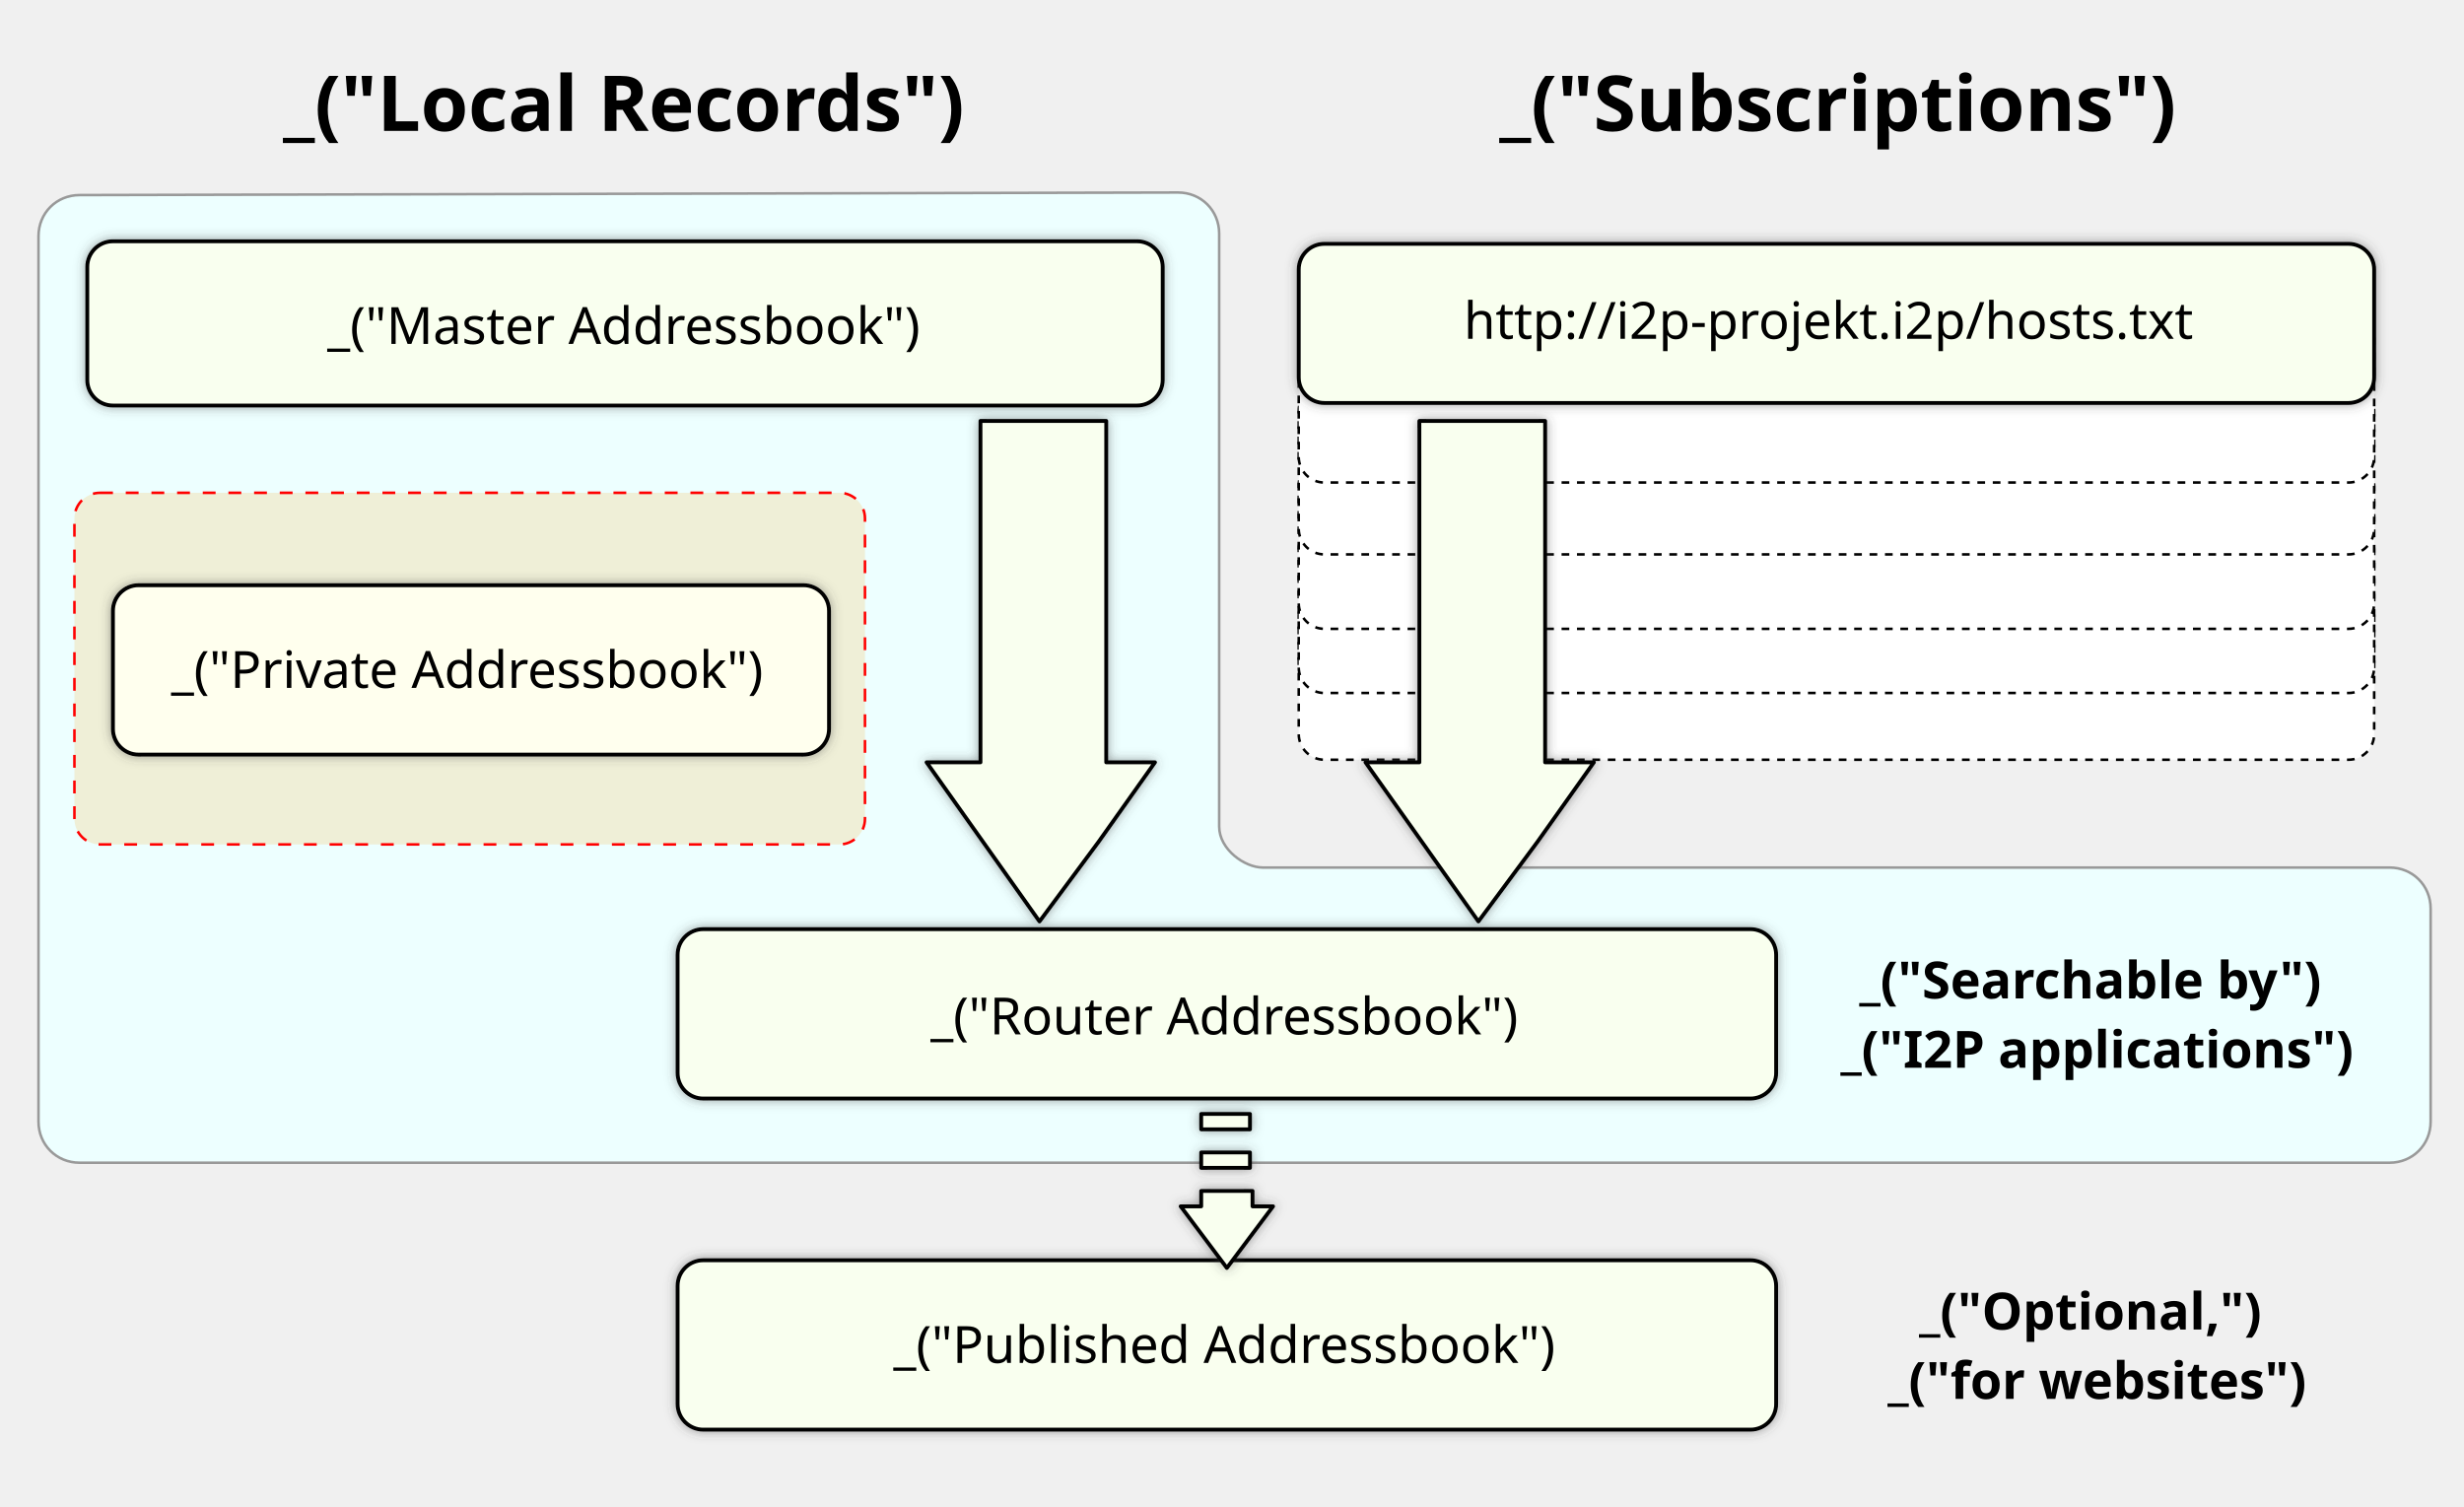
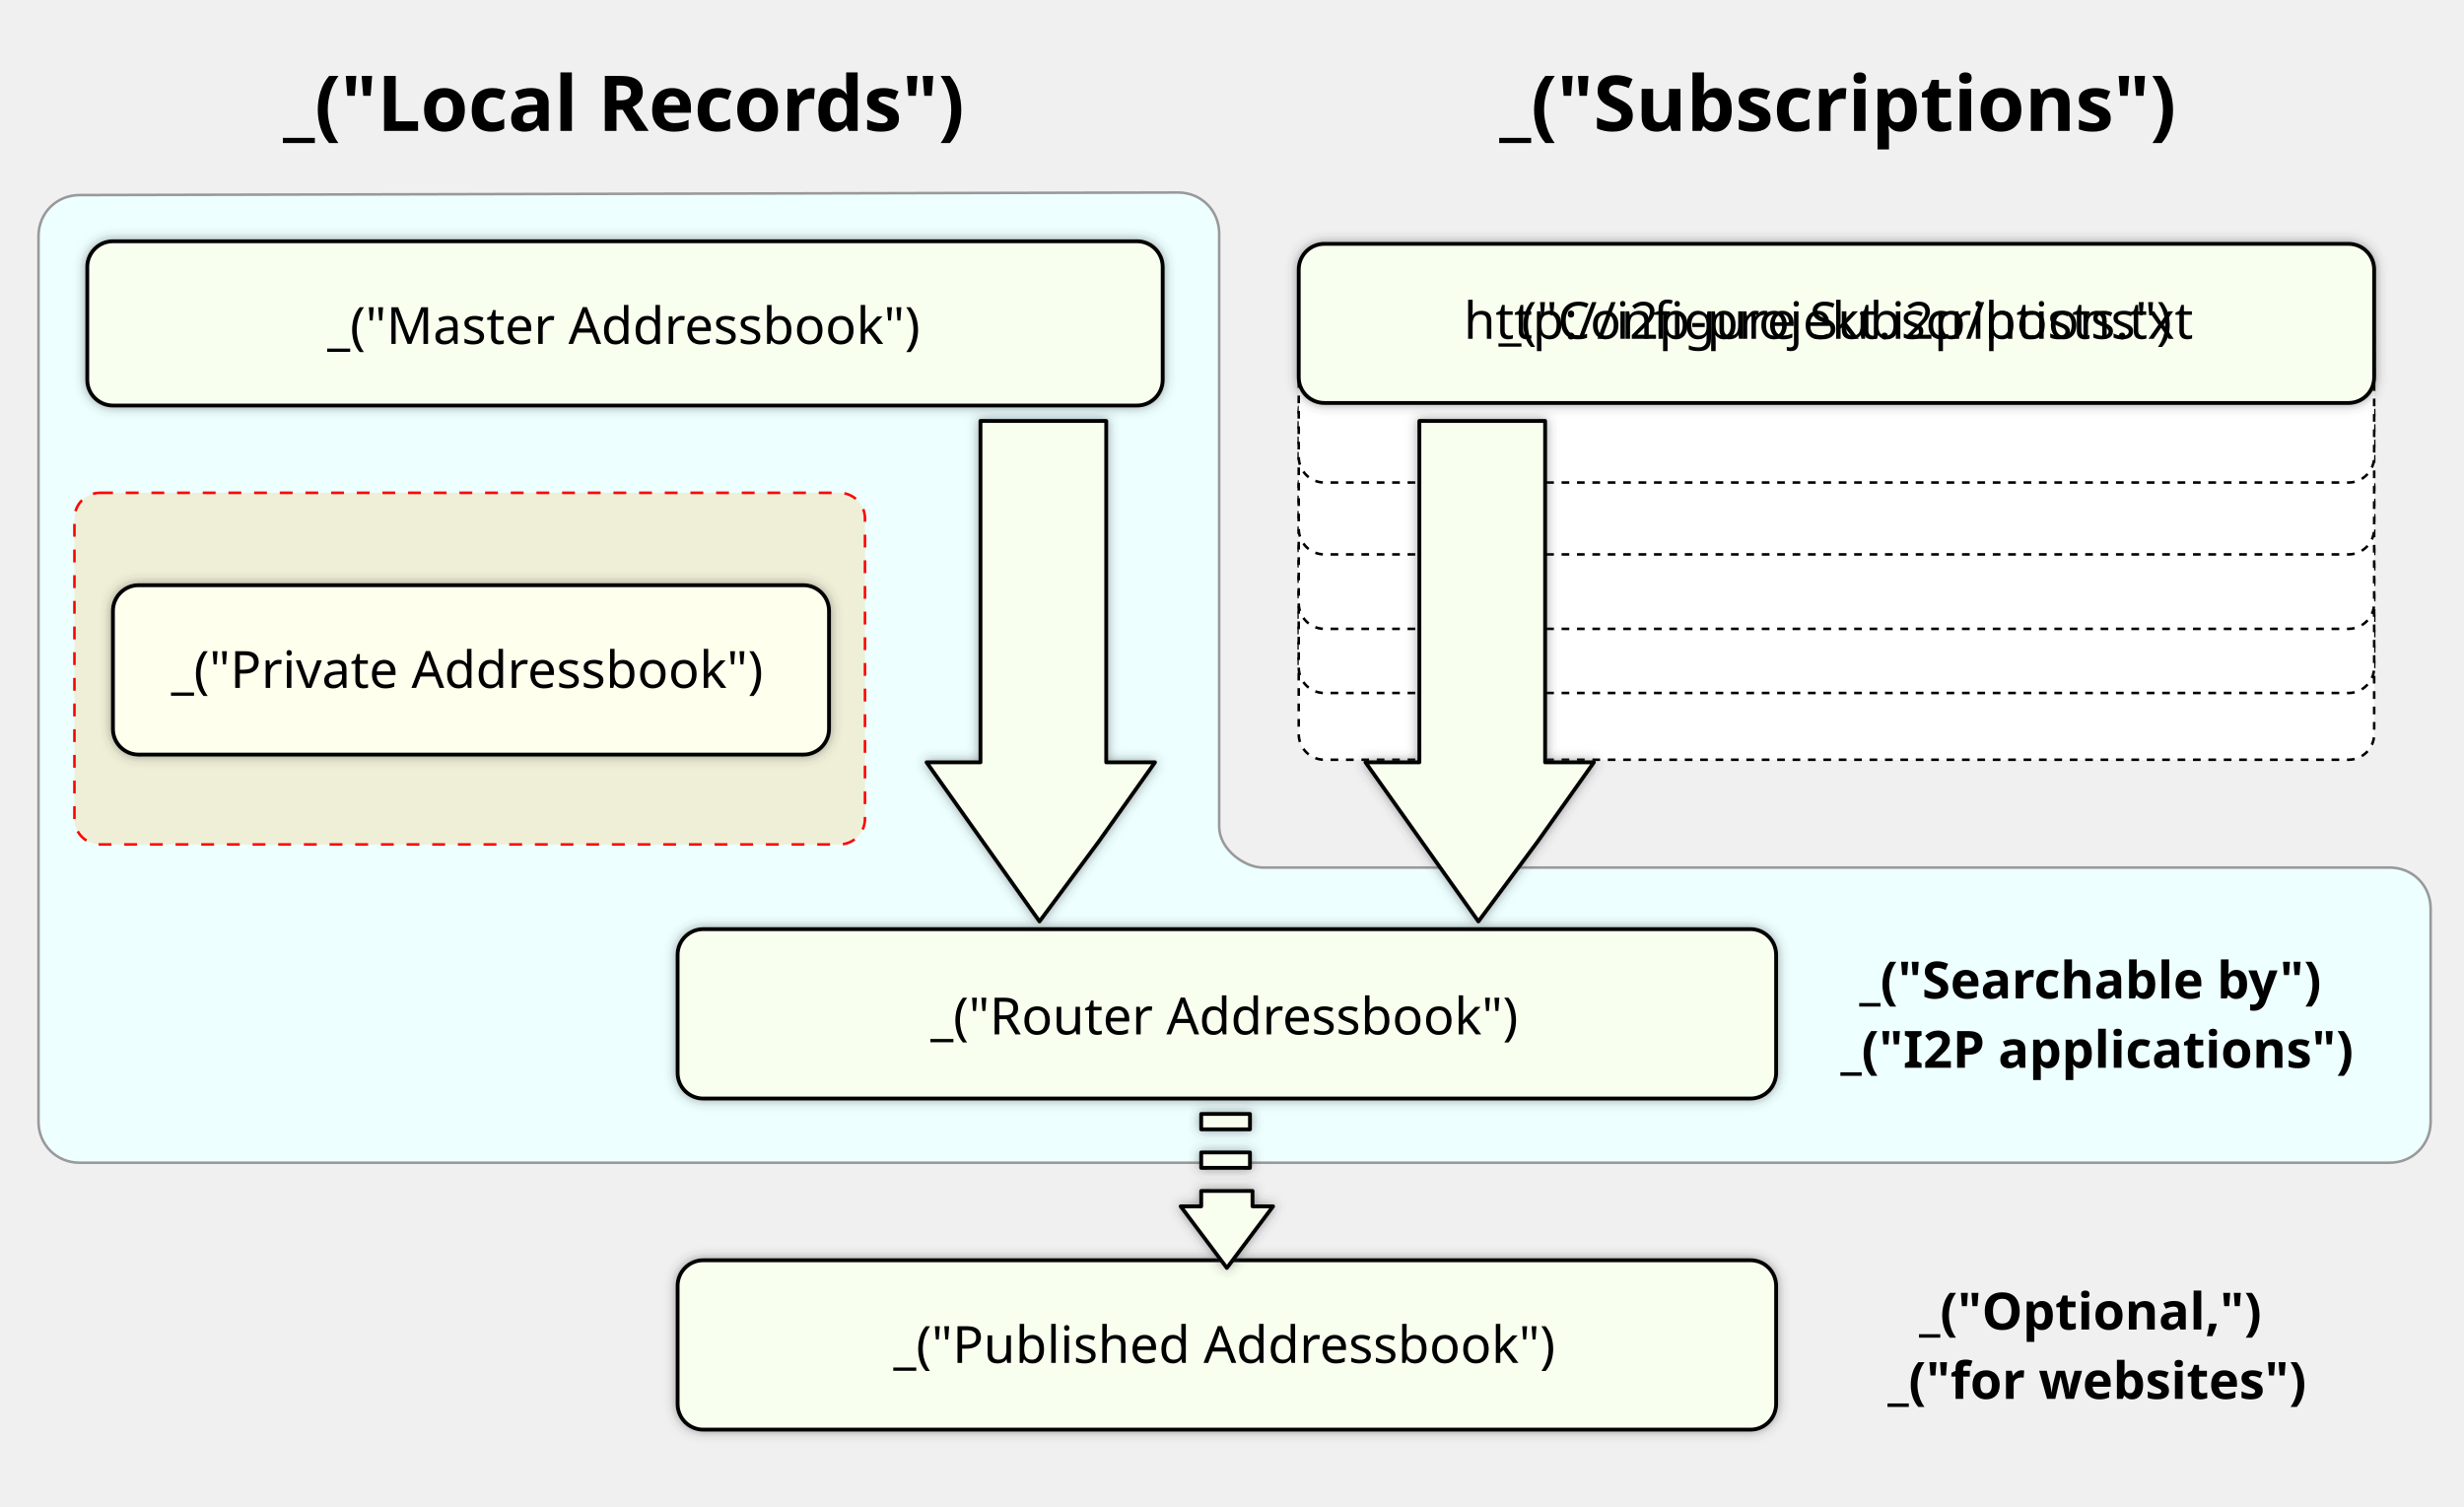
<svg xmlns="http://www.w3.org/2000/svg" xmlns:xlink="http://www.w3.org/1999/xlink" viewBox="0 0 960 587">
-   <style>
-     .a, .subs { fill: #fff; stroke-linejoin: round; stroke-width: 1.5; stroke: #000; } .b, .c, .d, .e, .f, .g { font-family: "Droid Sans", "Noto Sans", Ubuntu, "Segoe UI", "Lucida Grande", "Bitstream Vera Sans", Verdana, sans-serif; font-feature-settings: normal; font-variant-caps: normal; font-variant-ligatures: normal; font-variant-numeric: normal; text-align: center; text-anchor: middle; } .b, .c, .f, .g { font-size: 20px; } .d, .e { font-size: 30px; } .d, .f { font-weight: bold; } #space { fill: #edffff; stroke-linejoin: round; stroke-width: 1; stroke: #999; } text.tooltip:hover { fill: #090; } path.tooltip, rect.tooltip { fill: #F9FFEF; } .book:hover rect, .subscriptions:hover rect { fill: url(#hover); } .private:hover { fill: url(#hover2); } .pbook:hover rect { fill: url(#hover2); } path.tooltip:hover { fill: url(#arrow); } .private { fill: #ffffee; } .privatezone { stroke: #f00; fill: #efefd7; stroke-dasharray: 5,5; stroke-width: 1; stroke-linejoin: round; } .subs { stroke-dasharray: 3,3; stroke-width: 1; } a:hover text { cursor: pointer; fill: #f60; } a:active text { fill: #d30; } .a { filter: drop-shadow(0 0 2px rgba(64,64,64,0.5)); } .book rect:active, .pbook rect:active, #sublist:active rect { filter: none; } a { outline: none; } .hideonhover:hover #hoverhide, .hideonhover:active #hoverhide { fill: none; } .hideonhover:hover #hovershow { fill: #f60; } .hideonhover:active #hovershow { fill: #d30; } #hovershow { fill: none; }
-   </style>
+   <style>.a{stroke-width:1.5;fill:#fff;stroke:#000}#space,.a,.subs{stroke-linejoin:round}#space{fill:#edffff;stroke-width:1;stroke:#999}.subs{fill:#fff;stroke:#000}.b,.c,.d,.e,.f,.g{font-family:"Droid Sans","Noto Sans",Ubuntu,"Segoe UI","Lucida Grande","Bitstream Vera Sans",Verdana,sans-serif;font-feature-settings:normal;font-variant-caps:normal;font-variant-ligatures:normal;font-variant-numeric:normal;text-align:center;text-anchor:middle}.b,.c,.f,.g{font-size:20px}.d,.e{font-size:30px}.d,.f{font-weight:700}text.tooltip:hover{fill:#090}path.tooltip,rect.tooltip{fill:#f9ffef}.book:hover rect,.subscriptions:hover rect{fill:url(#hover)}.pbook:hover rect,.private:hover{fill:url(#hover2)}path.tooltip:hover{fill:url(#arrow)}.private{fill:#ffe}.privatezone{stroke:red;fill:#efefd7;stroke-dasharray:5,5;stroke-width:1;stroke-linejoin:round}.subs{stroke-dasharray:3,3;stroke-width:1}a:hover text{cursor:pointer;fill:#f60}a:active text{fill:#d30}.a{filter:drop-shadow(0 0 2px rgba(64,64,64,.5))}#sublist:active rect,.book rect:active,.pbook rect:active{filter:none}a{outline:0}#hovershow,.hideonhover:active #hoverhide,.hideonhover:hover #hoverhide{fill:none}.hideonhover:hover #hovershow{fill:#f60}.hideonhover:active #hovershow{fill:#d30}</style>
  <defs>
    <linearGradient id="hover" x2="0" y2="1">
      <stop offset="50%" stop-color="#fff" />
      <stop offset="50%" stop-color="#cfc" />
    </linearGradient>
    <linearGradient id="hover2" x2="0" y2="1">
      <stop offset="50%" stop-color="#fff" />
      <stop offset="50%" stop-color="#ffa" />
    </linearGradient>
    <linearGradient id="arrow" x2="0" y2="1">
      <stop offset="10%" stop-color="#fff" />
      <stop offset="50%" stop-color="#cfc" />
      <stop offset="100%" stop-color="#efe" />
    </linearGradient>
  </defs>
  <path id="space" d="M31 76c-9 0-16 7-16 16v345c0 9 7 16 16 16h900c9 0 16-7 16-16v-83c0-9-7-16-16-16H492c-7 0-17-7-17-16V91c0-9-7-16-16-16z" />
-   <rect class="privatezone" width="308" height="137" x="29" y="192" ry="10" />
-   <a xlink:href="/susidns/addressbook?book=published" target="_parent" class="book">
-     <rect class="a tooltip" width="428" height="66" x="264" y="491" ry="10">
-     </rect>
-     <text class="b" x="477" y="531">
-       <tspan class="c" x="477" y="531">_("Published Addressbook")</tspan>
+   <rect width="308" height="137" x="29" y="192" class="privatezone" ry="10" />
+   <a class="book" target="_parent" xlink:href="/susidns/addressbook?book=published">
+     <rect width="428" height="66" x="264" y="491" class="a tooltip" ry="10" />
+     <text x="477" y="531" class="b">
+       <tspan x="477" y="531" class="c">_("Published Addressbook")</tspan>
    </text>
  </a>
-   <path class="a tooltip" d="M468 418v7h19v-7zm0 16v6h19v-6zm0 15v6h19v-6zm0 15v6h-8l9 12 9 12 9-12 9-12h-8v-6z">
-     </path>
-   <a xlink:href="/susidns/addressbook?book=router" target="_parent" class="book">
-     <rect class="a tooltip" width="428" height="66" x="264" y="362" ry="10">
-     </rect>
-     <text class="b" x="477" y="403">
-       <tspan class="c" x="477" y="403">_("Router Addressbook")</tspan>
+   <path d="M468 418v7h19v-7zm0 16v6h19v-6zm0 15v6h19v-6zm0 15v6h-8l9 12 9 12 9-12 9-12h-8v-6z" class="a tooltip" />
+   <a class="book" target="_parent" xlink:href="/susidns/addressbook?book=router">
+     <rect width="428" height="66" x="264" y="362" class="a tooltip" ry="10" />
+     <text x="477" y="403" class="b">
+       <tspan x="477" y="403" class="c">_("Router Addressbook")</tspan>
    </text>
  </a>
-   <a xlink:href="/susidns/addressbook?book=private" target="_parent" class="pbook">
-     <rect class="a private" width="279" height="66" x="44" y="228" ry="10">
-     </rect>
-     <text class="b" x="182" y="268">
-       <tspan class="c" x="182" y="268">_("Private Addressbook")</tspan>
+   <a class="pbook" target="_parent" xlink:href="/susidns/addressbook?book=private">
+     <rect width="279" height="66" x="44" y="228" class="a private" ry="10" />
+     <text x="182" y="268" class="b">
+       <tspan x="182" y="268" class="c">_("Private Addressbook")</tspan>
    </text>
  </a>
-   <text class="d tooltip" x="243" y="51">
-     <tspan class="e" x="243" y="51">_("Local Records")</tspan>
+   <text x="243" y="51" class="d tooltip">
+     <tspan x="243" y="51" class="e">_("Local Records")</tspan>
  </text>
-   <a xlink:href="/help#addressbooksubs" target="_top">
-     <text class="d" x="716" y="51">
-       <tspan class="e" x="716" y="51">_("Subscriptions")</tspan>
+   <a target="_top" xlink:href="/help#addressbooksubs">
+     <text x="716" y="51" class="d">
+       <tspan x="716" y="51" class="e">_("Subscriptions")</tspan>
    </text>
  </a>
  <g class="subscriptions hideonhover">
-     <a id="sublist" xlink:href="/susidns/subscriptions" target="_parent">
-       <rect class="subs" width="419" height="66" x="506" y="230" ry="10" />
-       <rect class="subs" width="419" height="66" x="506" y="204" ry="10" />
-       <rect class="subs" width="419" height="66" x="506" y="179" ry="10" />
-       <rect class="subs" width="419" height="66" x="506" y="150" ry="10" />
-       <rect class="subs" width="419" height="66" x="506" y="122" ry="10" />
-       <rect class="a tooltip" width="419" height="62" x="506" y="95" ry="10" />
-       <text class="b" x="715" y="132">
-         <tspan class="c" id="hoverhide" x="715" y="132">http://i2p-projekt.i2p/hosts.txt</tspan>
-         <tspan class="c" id="hovershow" x="715" y="132">_("Configure Subscriptions")</tspan>
+     <a id="sublist" target="_parent" xlink:href="/susidns/subscriptions">
+       <rect width="419" height="66" x="506" y="230" class="subs" ry="10" />
+       <rect width="419" height="66" x="506" y="204" class="subs" ry="10" />
+       <rect width="419" height="66" x="506" y="179" class="subs" ry="10" />
+       <rect width="419" height="66" x="506" y="150" class="subs" ry="10" />
+       <rect width="419" height="66" x="506" y="122" class="subs" ry="10" />
+       <rect width="419" height="62" x="506" y="95" class="a tooltip" ry="10" />
+       <text x="715" y="132" class="b">
+         <tspan id="hoverhide" x="715" y="132" class="c">http://i2p-projekt.i2p/hosts.txt</tspan>
+         <tspan id="hovershow" x="715" y="132" class="c">_("Configure Subscriptions")</tspan>
      </text>
    </a>
  </g>
-   <a xlink:href="/susidns/addressbook?book=master" target="_parent" class="book">
-     <rect class="a tooltip" width="419" height="64" x="34" y="94" ry="10">
-     </rect>
-     <text class="b" x="243" y="134">
-       <tspan class="c" x="243" y="134">_("Master Addressbook")</tspan>
+   <a class="book" target="_parent" xlink:href="/susidns/addressbook?book=master">
+     <rect width="419" height="64" x="34" y="94" class="a tooltip" ry="10" />
+     <text x="243" y="134" class="b">
+       <tspan x="243" y="134" class="c">_("Master Addressbook")</tspan>
    </text>
  </a>
-   <text class="f tooltip" x="817" y="389">
-     <tspan class="g" x="817" y="389">_("Searchable by")</tspan>
-     <tspan class="g" x="817" y="416">_("I2P applications")</tspan>
+   <text x="817" y="389" class="f tooltip">
+     <tspan x="817" y="389" class="g">_("Searchable by")</tspan>
+     <tspan x="817" y="416" class="g">_("I2P applications")</tspan>
  </text>
-   <a xlink:href="/susidns/config" target="_parent">
-     <text class="f" x="817" y="518">
-       <tspan class="g" x="817" y="518">_("Optional,")</tspan>
-       <tspan class="g" x="817" y="545">_("for websites")</tspan>
+   <a target="_parent" xlink:href="/susidns/config">
+     <text x="817" y="518" class="f">
+       <tspan x="817" y="518" class="g">_("Optional,")</tspan>
+       <tspan x="817" y="545" class="g">_("for websites")</tspan>
    </text>
  </a>
-   <path class="a tooltip" d="M382 164v133h-21l22 31 22 31 23-31 22-31h-19V164h-49z">
-     </path>
-   <path class="a tooltip" d="M553 164v133h-21l22 31 22 31 23-31 22-31h-19V164z">
-     </path>
+   <path d="M382 164v133h-21l22 31 22 31 23-31 22-31h-19V164h-49z" class="a tooltip" />
+   <path d="M553 164v133h-21l22 31 22 31 23-31 22-31h-19V164z" class="a tooltip" />
</svg>
